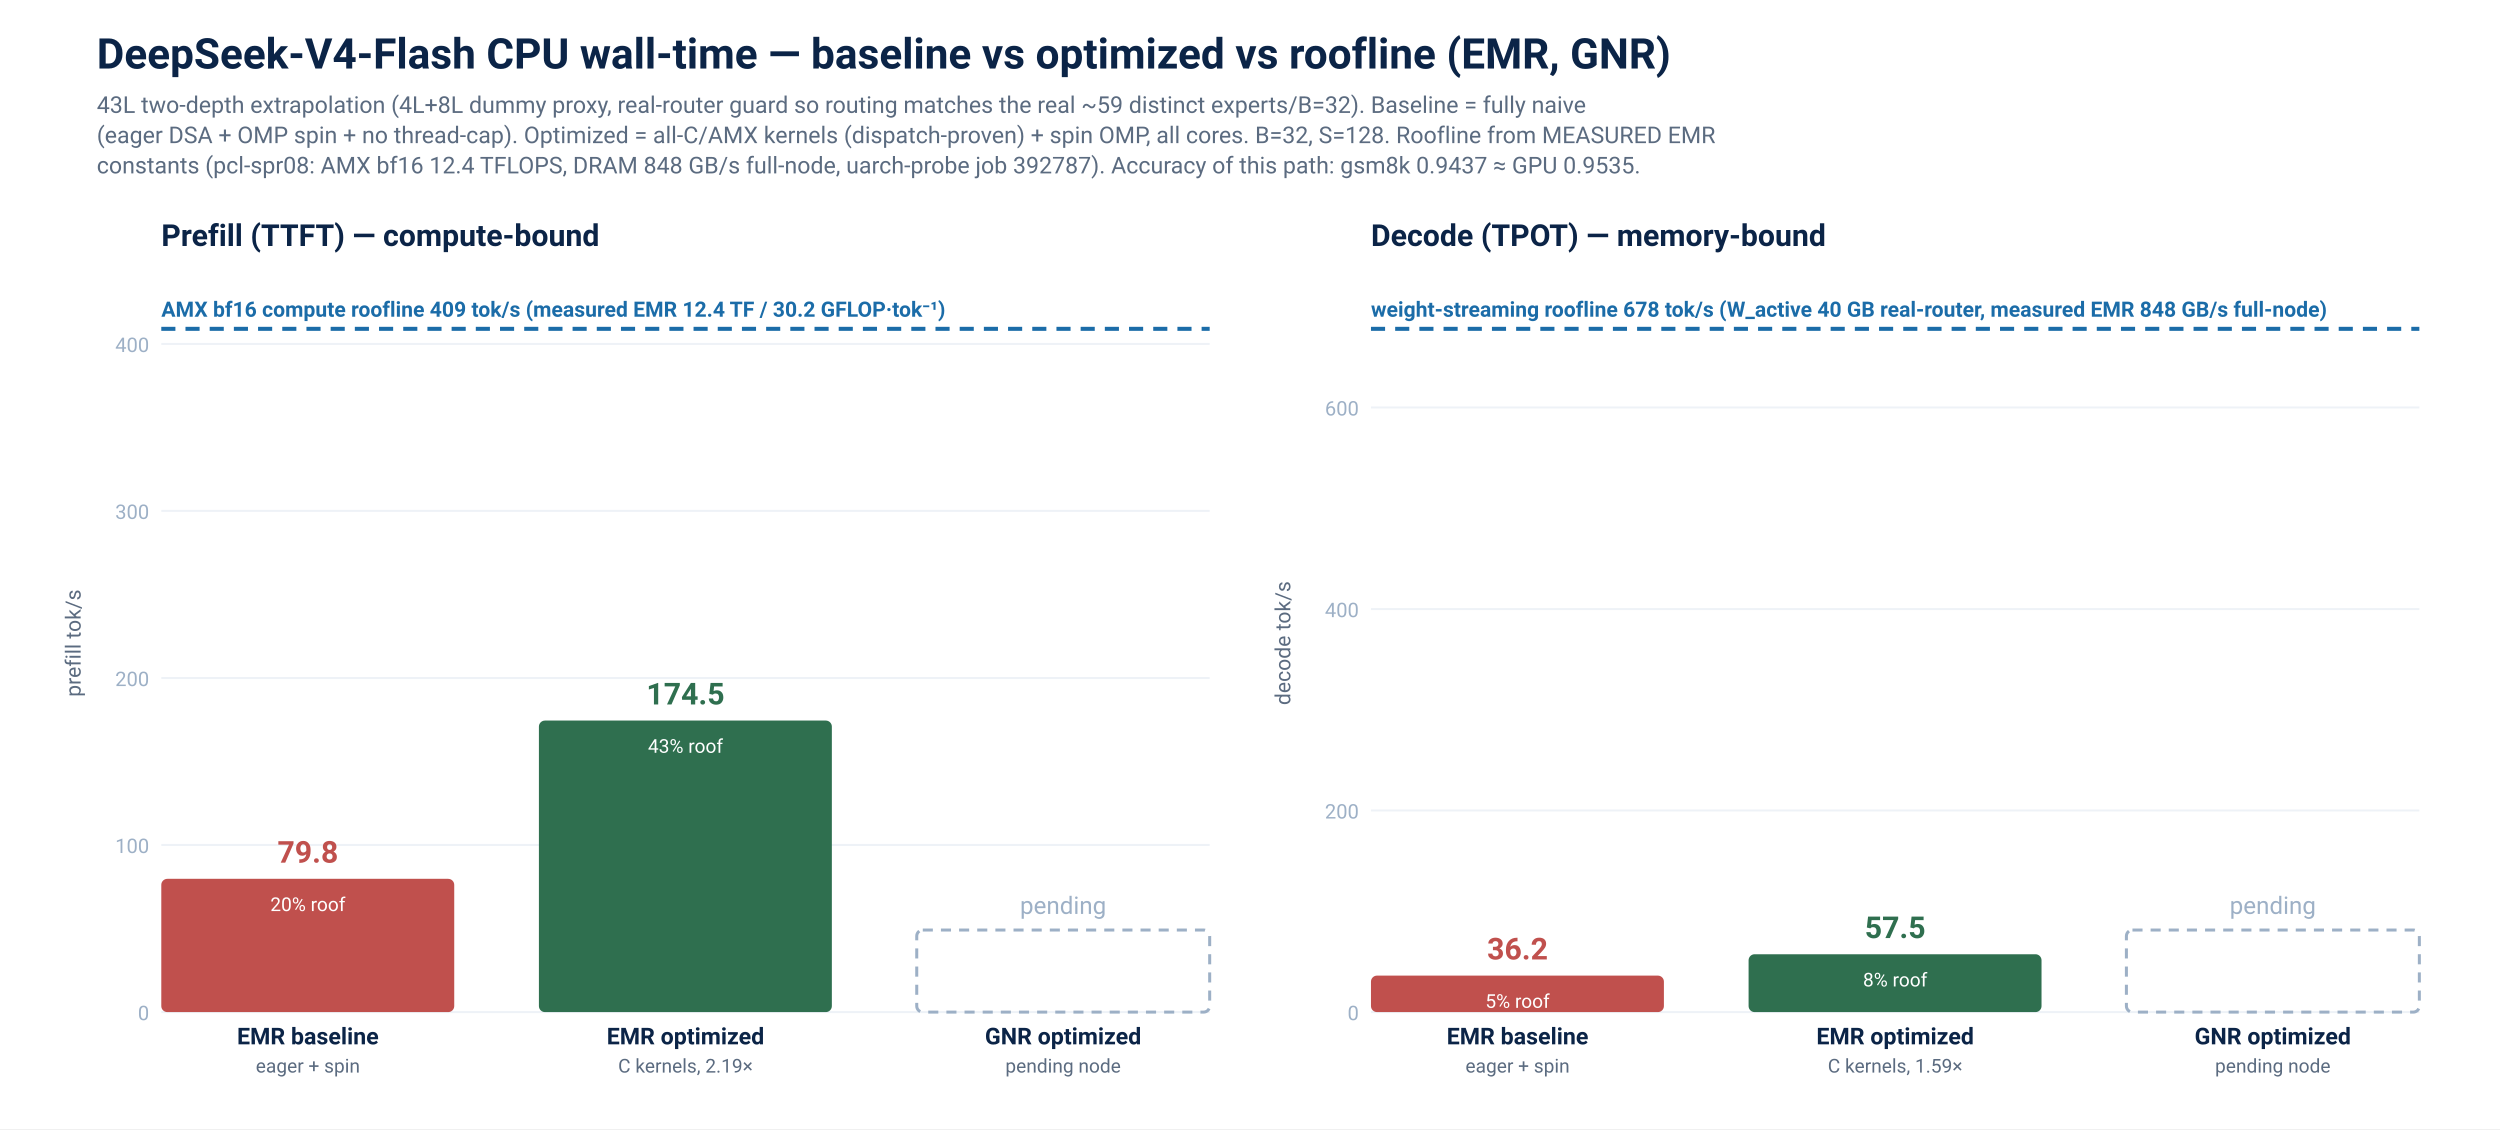
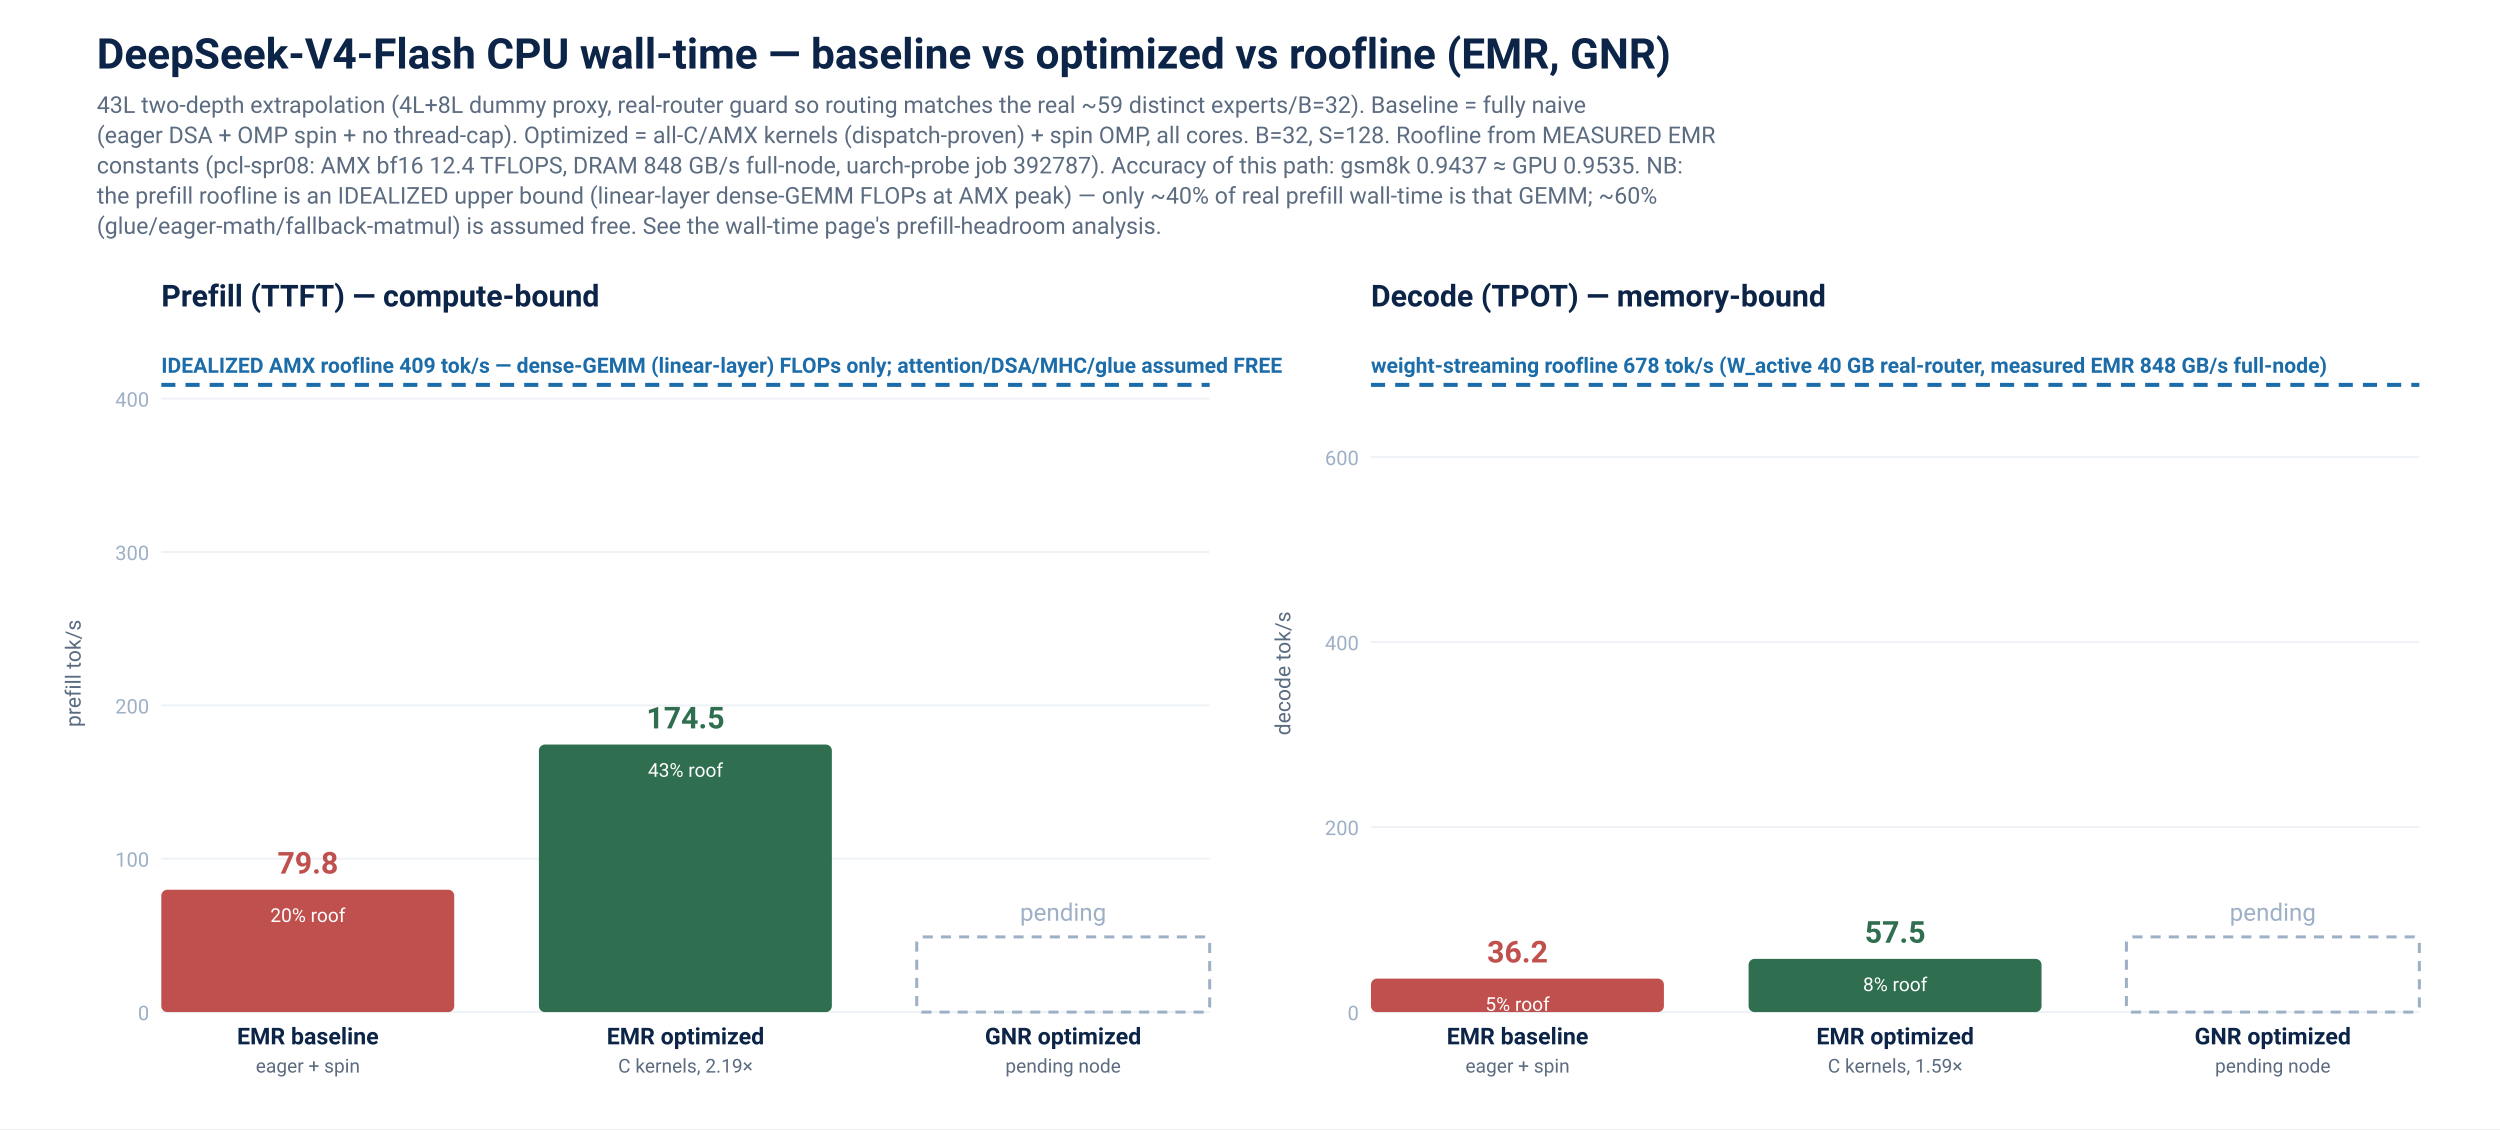
<svg xmlns="http://www.w3.org/2000/svg" viewBox="0 0 1240 560" width="1240" height="560" font-family="-apple-system,Segoe UI,Roboto,Helvetica,Arial,sans-serif">
  <rect width="1240" height="560" fill="#ffffff" />
  <text x="48" y="34" font-size="21" font-weight="700" fill="#0b2447">DeepSeek-V4-Flash CPU wall-time — baseline vs optimized vs roofline (EMR, GNR)</text>
  <text x="48" y="56" font-size="11.5" fill="#5b6b80">43L two-depth extrapolation (4L+8L dummy proxy, real-router guard so routing matches the real ~59 distinct experts/B=32). Baseline = fully naive </text>
  <text x="48" y="71" font-size="11.5" fill="#5b6b80">(eager DSA + OMP spin + no thread-cap). Optimized = all-C/AMX kernels (dispatch-proven) + spin OMP, all cores. B=32, S=128. Roofline from MEASURED EMR </text>
-   <text x="48" y="86" font-size="11.5" fill="#5b6b80">constants (pcl-spr08: AMX bf16 12.4 TFLOPS, DRAM 848 GB/s full-node, uarch-probe job 392787). Accuracy of this path: gsm8k 0.9437 ≈ GPU 0.9535. </text>
-   <text x="80.0" y="122" font-size="15" font-weight="700" fill="#0b2447">Prefill (TTFT) — compute-bound</text>
+   <text x="48" y="86" font-size="11.5" fill="#5b6b80">constants (pcl-spr08: AMX bf16 12.4 TFLOPS, DRAM 848 GB/s full-node, uarch-probe job 392787). Accuracy of this path: gsm8k 0.9437 ≈ GPU 0.9535. NB: </text>
+   <text x="48" y="101" font-size="11.5" fill="#5b6b80">the prefill roofline is an IDEALIZED upper bound (linear-layer dense-GEMM FLOPs at AMX peak) — only ~40% of real prefill wall-time is that GEMM; ~60% </text>
+   <text x="48" y="116" font-size="11.5" fill="#5b6b80">(glue/eager-math/fallback-matmul) is assumed free. See the wall-time page's prefill-headroom analysis. </text>
+   <text x="80.0" y="152" font-size="15" font-weight="700" fill="#0b2447">Prefill (TTFT) — compute-bound</text>
  <line x1="80.0" y1="502.0" x2="600.0" y2="502.0" stroke="#eef2f7" />
  <text x="74.0" y="506.0" font-size="10" fill="#9db0c6" text-anchor="end">0</text>
-   <line x1="80.0" y1="419.1" x2="600.0" y2="419.1" stroke="#eef2f7" />
-   <text x="74.0" y="423.1" font-size="10" fill="#9db0c6" text-anchor="end">100</text>
-   <line x1="80.0" y1="336.3" x2="600.0" y2="336.3" stroke="#eef2f7" />
-   <text x="74.0" y="340.3" font-size="10" fill="#9db0c6" text-anchor="end">200</text>
-   <line x1="80.0" y1="253.4" x2="600.0" y2="253.4" stroke="#eef2f7" />
-   <text x="74.0" y="257.4" font-size="10" fill="#9db0c6" text-anchor="end">300</text>
-   <line x1="80.0" y1="170.6" x2="600.0" y2="170.6" stroke="#eef2f7" />
-   <text x="74.0" y="174.6" font-size="10" fill="#9db0c6" text-anchor="end">400</text>
-   <line x1="80.0" y1="163.1" x2="600.0" y2="163.1" stroke="#1b6ca8" stroke-width="2" stroke-dasharray="7 5" />
-   <text x="80.0" y="157.1" font-size="10.5" font-weight="600" fill="#1b6ca8">AMX bf16 compute roofline 409 tok/s (measured EMR 12.4 TF / 30.2 GFLOP·tok⁻¹)</text>
-   <rect x="80.0" y="435.9" width="145.3" height="66.1" fill="#c0504d" rx="3" />
-   <text x="152.7" y="427.9" font-size="15" font-weight="700" fill="#c0504d" text-anchor="middle">79.8</text>
-   <text x="152.7" y="451.9" font-size="9.5" fill="#ffffff" text-anchor="middle">20% roof</text>
+   <line x1="80.0" y1="425.9" x2="600.0" y2="425.9" stroke="#eef2f7" />
+   <text x="74.0" y="429.9" font-size="10" fill="#9db0c6" text-anchor="end">100</text>
+   <line x1="80.0" y1="349.9" x2="600.0" y2="349.9" stroke="#eef2f7" />
+   <text x="74.0" y="353.9" font-size="10" fill="#9db0c6" text-anchor="end">200</text>
+   <line x1="80.0" y1="273.8" x2="600.0" y2="273.8" stroke="#eef2f7" />
+   <text x="74.0" y="277.8" font-size="10" fill="#9db0c6" text-anchor="end">300</text>
+   <line x1="80.0" y1="197.7" x2="600.0" y2="197.7" stroke="#eef2f7" />
+   <text x="74.0" y="201.7" font-size="10" fill="#9db0c6" text-anchor="end">400</text>
+   <line x1="80.0" y1="190.9" x2="600.0" y2="190.9" stroke="#1b6ca8" stroke-width="2" stroke-dasharray="7 5" />
+   <text x="80.0" y="184.9" font-size="10.5" font-weight="600" fill="#1b6ca8">IDEALIZED AMX roofline 409 tok/s — dense-GEMM (linear-layer) FLOPs only; attention/DSA/MHC/glue assumed FREE</text>
+   <rect x="80.0" y="441.3" width="145.3" height="60.7" fill="#c0504d" rx="3" />
+   <text x="152.7" y="433.3" font-size="15" font-weight="700" fill="#c0504d" text-anchor="middle">79.8</text>
+   <text x="152.7" y="457.3" font-size="9.5" fill="#ffffff" text-anchor="middle">20% roof</text>
  <text x="152.7" y="518.0" font-size="11.5" font-weight="600" fill="#0b2447" text-anchor="middle">EMR baseline</text>
  <text x="152.7" y="532.0" font-size="9.5" fill="#5b6b80" text-anchor="middle">eager + spin</text>
-   <rect x="267.3" y="357.4" width="145.3" height="144.6" fill="#2f6f4f" rx="3" />
-   <text x="340.0" y="349.4" font-size="15" font-weight="700" fill="#2f6f4f" text-anchor="middle">174.5</text>
-   <text x="340.0" y="373.4" font-size="9.5" fill="#ffffff" text-anchor="middle">43% roof</text>
+   <rect x="267.3" y="369.3" width="145.3" height="132.7" fill="#2f6f4f" rx="3" />
+   <text x="340.0" y="361.3" font-size="15" font-weight="700" fill="#2f6f4f" text-anchor="middle">174.5</text>
+   <text x="340.0" y="385.3" font-size="9.5" fill="#ffffff" text-anchor="middle">43% roof</text>
  <text x="340.0" y="518.0" font-size="11.5" font-weight="600" fill="#0b2447" text-anchor="middle">EMR optimized</text>
  <text x="340.0" y="532.0" font-size="9.5" fill="#5b6b80" text-anchor="middle">C kernels, 2.19×</text>
-   <rect x="454.7" y="461.3" width="145.3" height="40.7" fill="none" stroke="#9db0c6" stroke-width="1.5" stroke-dasharray="5 4" rx="3" />
-   <text x="527.3" y="453.3" font-size="12" fill="#9db0c6" text-anchor="middle">pending</text>
+   <rect x="454.7" y="464.7" width="145.3" height="37.3" fill="none" stroke="#9db0c6" stroke-width="1.5" stroke-dasharray="5 4" rx="3" />
+   <text x="527.3" y="456.7" font-size="12" fill="#9db0c6" text-anchor="middle">pending</text>
  <text x="527.3" y="518.0" font-size="11.5" font-weight="600" fill="#0b2447" text-anchor="middle">GNR optimized</text>
  <text x="527.3" y="532.0" font-size="9.5" fill="#5b6b80" text-anchor="middle">pending node</text>
-   <text x="40.0" y="319" font-size="10.5" fill="#5b6b80" transform="rotate(-90 40.0 319)" text-anchor="middle">prefill tok/s</text>
-   <text x="680.0" y="122" font-size="15" font-weight="700" fill="#0b2447">Decode (TPOT) — memory-bound</text>
+   <text x="40.0" y="334" font-size="10.5" fill="#5b6b80" transform="rotate(-90 40.0 334)" text-anchor="middle">prefill tok/s</text>
+   <text x="680.0" y="152" font-size="15" font-weight="700" fill="#0b2447">Decode (TPOT) — memory-bound</text>
  <line x1="680.0" y1="502.0" x2="1200.0" y2="502.0" stroke="#eef2f7" />
  <text x="674.0" y="506.0" font-size="10" fill="#9db0c6" text-anchor="end">0</text>
-   <line x1="680.0" y1="402.0" x2="1200.0" y2="402.0" stroke="#eef2f7" />
-   <text x="674.0" y="406.0" font-size="10" fill="#9db0c6" text-anchor="end">200</text>
-   <line x1="680.0" y1="302.1" x2="1200.0" y2="302.1" stroke="#eef2f7" />
-   <text x="674.0" y="306.1" font-size="10" fill="#9db0c6" text-anchor="end">400</text>
-   <line x1="680.0" y1="202.1" x2="1200.0" y2="202.1" stroke="#eef2f7" />
-   <text x="674.0" y="206.1" font-size="10" fill="#9db0c6" text-anchor="end">600</text>
-   <line x1="680.0" y1="163.1" x2="1200.0" y2="163.1" stroke="#1b6ca8" stroke-width="2" stroke-dasharray="7 5" />
-   <text x="680.0" y="157.1" font-size="10.5" font-weight="600" fill="#1b6ca8">weight-streaming roofline 678 tok/s (W_active 40 GB real-router, measured EMR 848 GB/s full-node)</text>
-   <rect x="680.0" y="483.9" width="145.3" height="18.1" fill="#c0504d" rx="3" />
-   <text x="752.7" y="475.9" font-size="15" font-weight="700" fill="#c0504d" text-anchor="middle">36.2</text>
-   <text x="752.7" y="499.9" font-size="9.5" fill="#ffffff" text-anchor="middle">5% roof</text>
+   <line x1="680.0" y1="410.2" x2="1200.0" y2="410.2" stroke="#eef2f7" />
+   <text x="674.0" y="414.2" font-size="10" fill="#9db0c6" text-anchor="end">200</text>
+   <line x1="680.0" y1="318.5" x2="1200.0" y2="318.5" stroke="#eef2f7" />
+   <text x="674.0" y="322.5" font-size="10" fill="#9db0c6" text-anchor="end">400</text>
+   <line x1="680.0" y1="226.7" x2="1200.0" y2="226.7" stroke="#eef2f7" />
+   <text x="674.0" y="230.7" font-size="10" fill="#9db0c6" text-anchor="end">600</text>
+   <line x1="680.0" y1="190.9" x2="1200.0" y2="190.9" stroke="#1b6ca8" stroke-width="2" stroke-dasharray="7 5" />
+   <text x="680.0" y="184.9" font-size="10.5" font-weight="600" fill="#1b6ca8">weight-streaming roofline 678 tok/s (W_active 40 GB real-router, measured EMR 848 GB/s full-node)</text>
+   <rect x="680.0" y="485.4" width="145.3" height="16.6" fill="#c0504d" rx="3" />
+   <text x="752.7" y="477.4" font-size="15" font-weight="700" fill="#c0504d" text-anchor="middle">36.2</text>
+   <text x="752.7" y="501.4" font-size="9.5" fill="#ffffff" text-anchor="middle">5% roof</text>
  <text x="752.7" y="518.0" font-size="11.5" font-weight="600" fill="#0b2447" text-anchor="middle">EMR baseline</text>
  <text x="752.7" y="532.0" font-size="9.5" fill="#5b6b80" text-anchor="middle">eager + spin</text>
-   <rect x="867.3" y="473.3" width="145.3" height="28.7" fill="#2f6f4f" rx="3" />
-   <text x="940.0" y="465.3" font-size="15" font-weight="700" fill="#2f6f4f" text-anchor="middle">57.5</text>
-   <text x="940.0" y="489.3" font-size="9.5" fill="#ffffff" text-anchor="middle">8% roof</text>
+   <rect x="867.3" y="475.6" width="145.3" height="26.4" fill="#2f6f4f" rx="3" />
+   <text x="940.0" y="467.6" font-size="15" font-weight="700" fill="#2f6f4f" text-anchor="middle">57.5</text>
+   <text x="940.0" y="491.6" font-size="9.5" fill="#ffffff" text-anchor="middle">8% roof</text>
  <text x="940.0" y="518.0" font-size="11.5" font-weight="600" fill="#0b2447" text-anchor="middle">EMR optimized</text>
  <text x="940.0" y="532.0" font-size="9.5" fill="#5b6b80" text-anchor="middle">C kernels, 1.59×</text>
-   <rect x="1054.7" y="461.3" width="145.3" height="40.7" fill="none" stroke="#9db0c6" stroke-width="1.5" stroke-dasharray="5 4" rx="3" />
-   <text x="1127.3" y="453.3" font-size="12" fill="#9db0c6" text-anchor="middle">pending</text>
+   <rect x="1054.7" y="464.7" width="145.3" height="37.3" fill="none" stroke="#9db0c6" stroke-width="1.5" stroke-dasharray="5 4" rx="3" />
+   <text x="1127.3" y="456.7" font-size="12" fill="#9db0c6" text-anchor="middle">pending</text>
  <text x="1127.3" y="518.0" font-size="11.5" font-weight="600" fill="#0b2447" text-anchor="middle">GNR optimized</text>
  <text x="1127.3" y="532.0" font-size="9.5" fill="#5b6b80" text-anchor="middle">pending node</text>
-   <text x="640.0" y="319" font-size="10.5" fill="#5b6b80" transform="rotate(-90 640.0 319)" text-anchor="middle">decode tok/s</text>
+   <text x="640.0" y="334" font-size="10.5" fill="#5b6b80" transform="rotate(-90 640.0 334)" text-anchor="middle">decode tok/s</text>
</svg>
